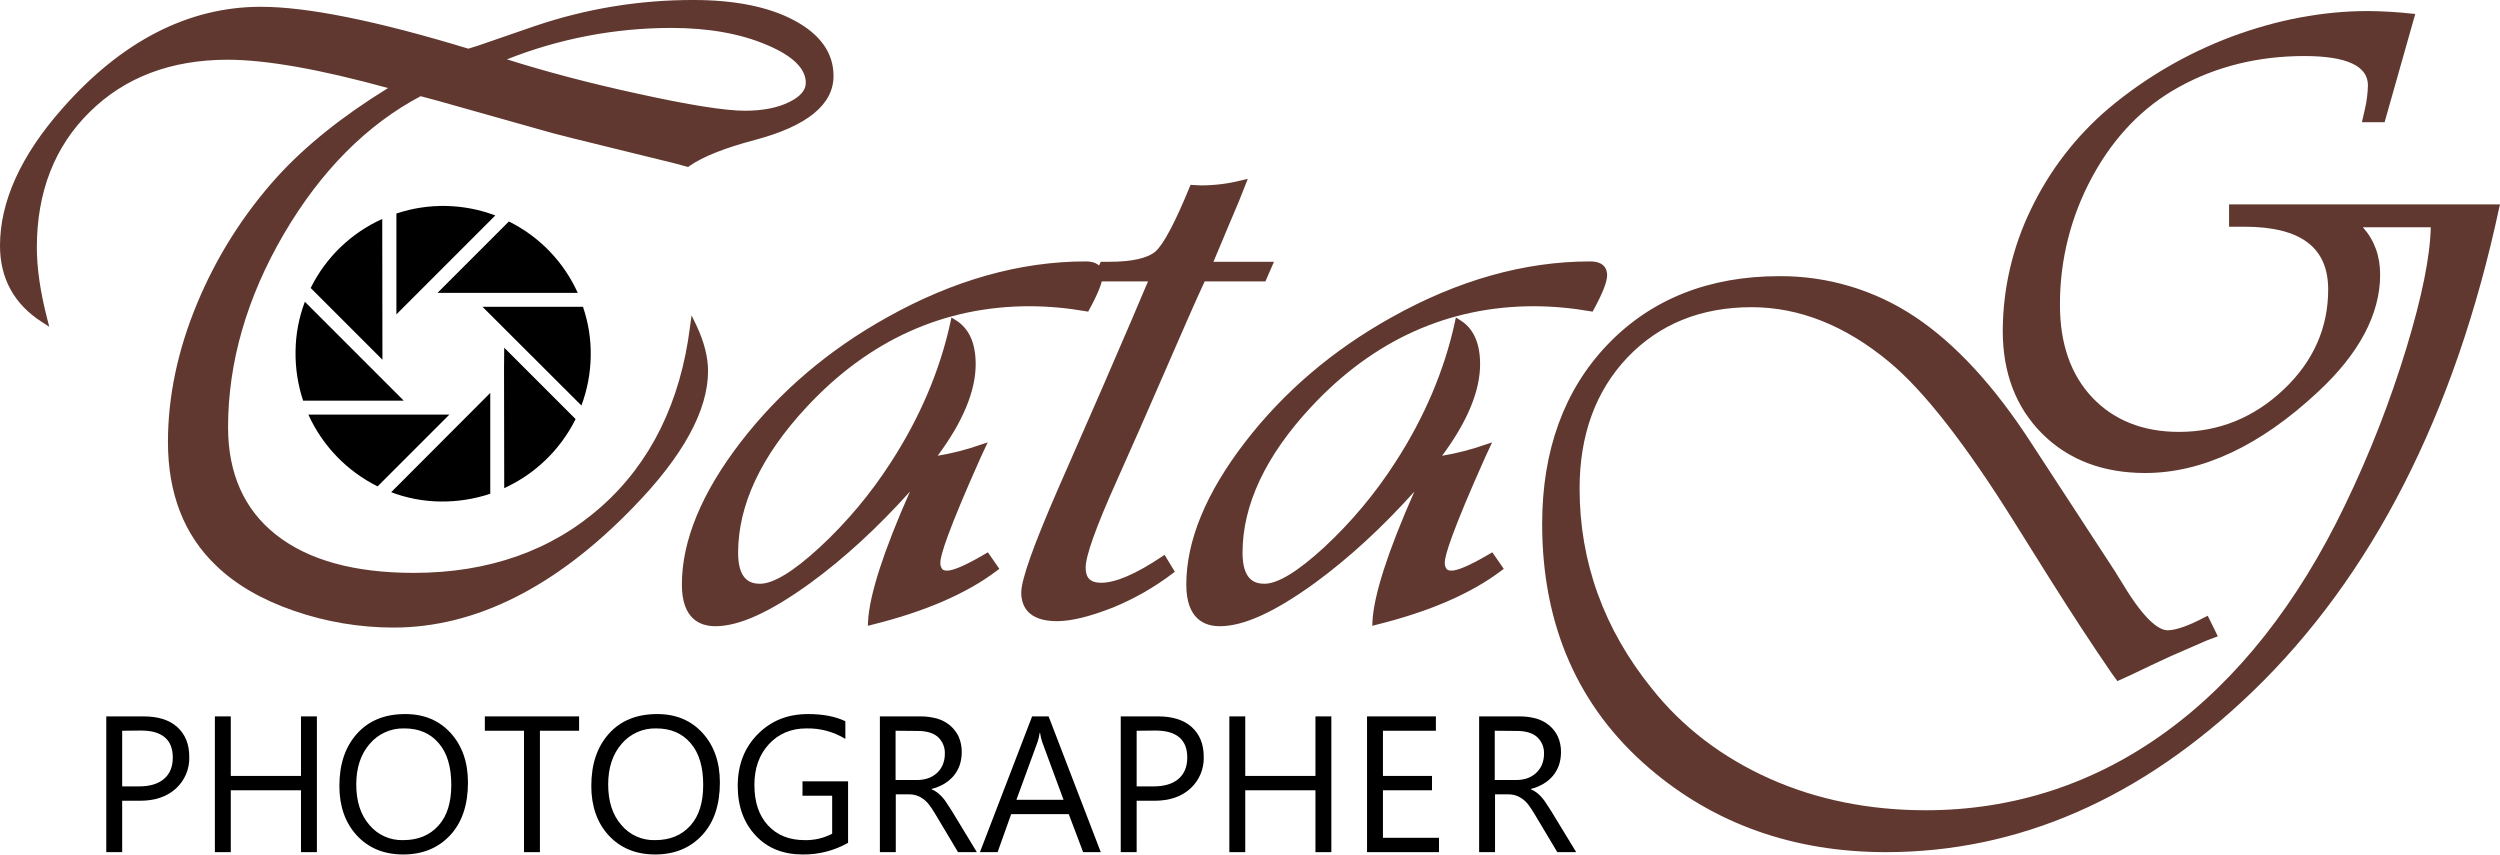
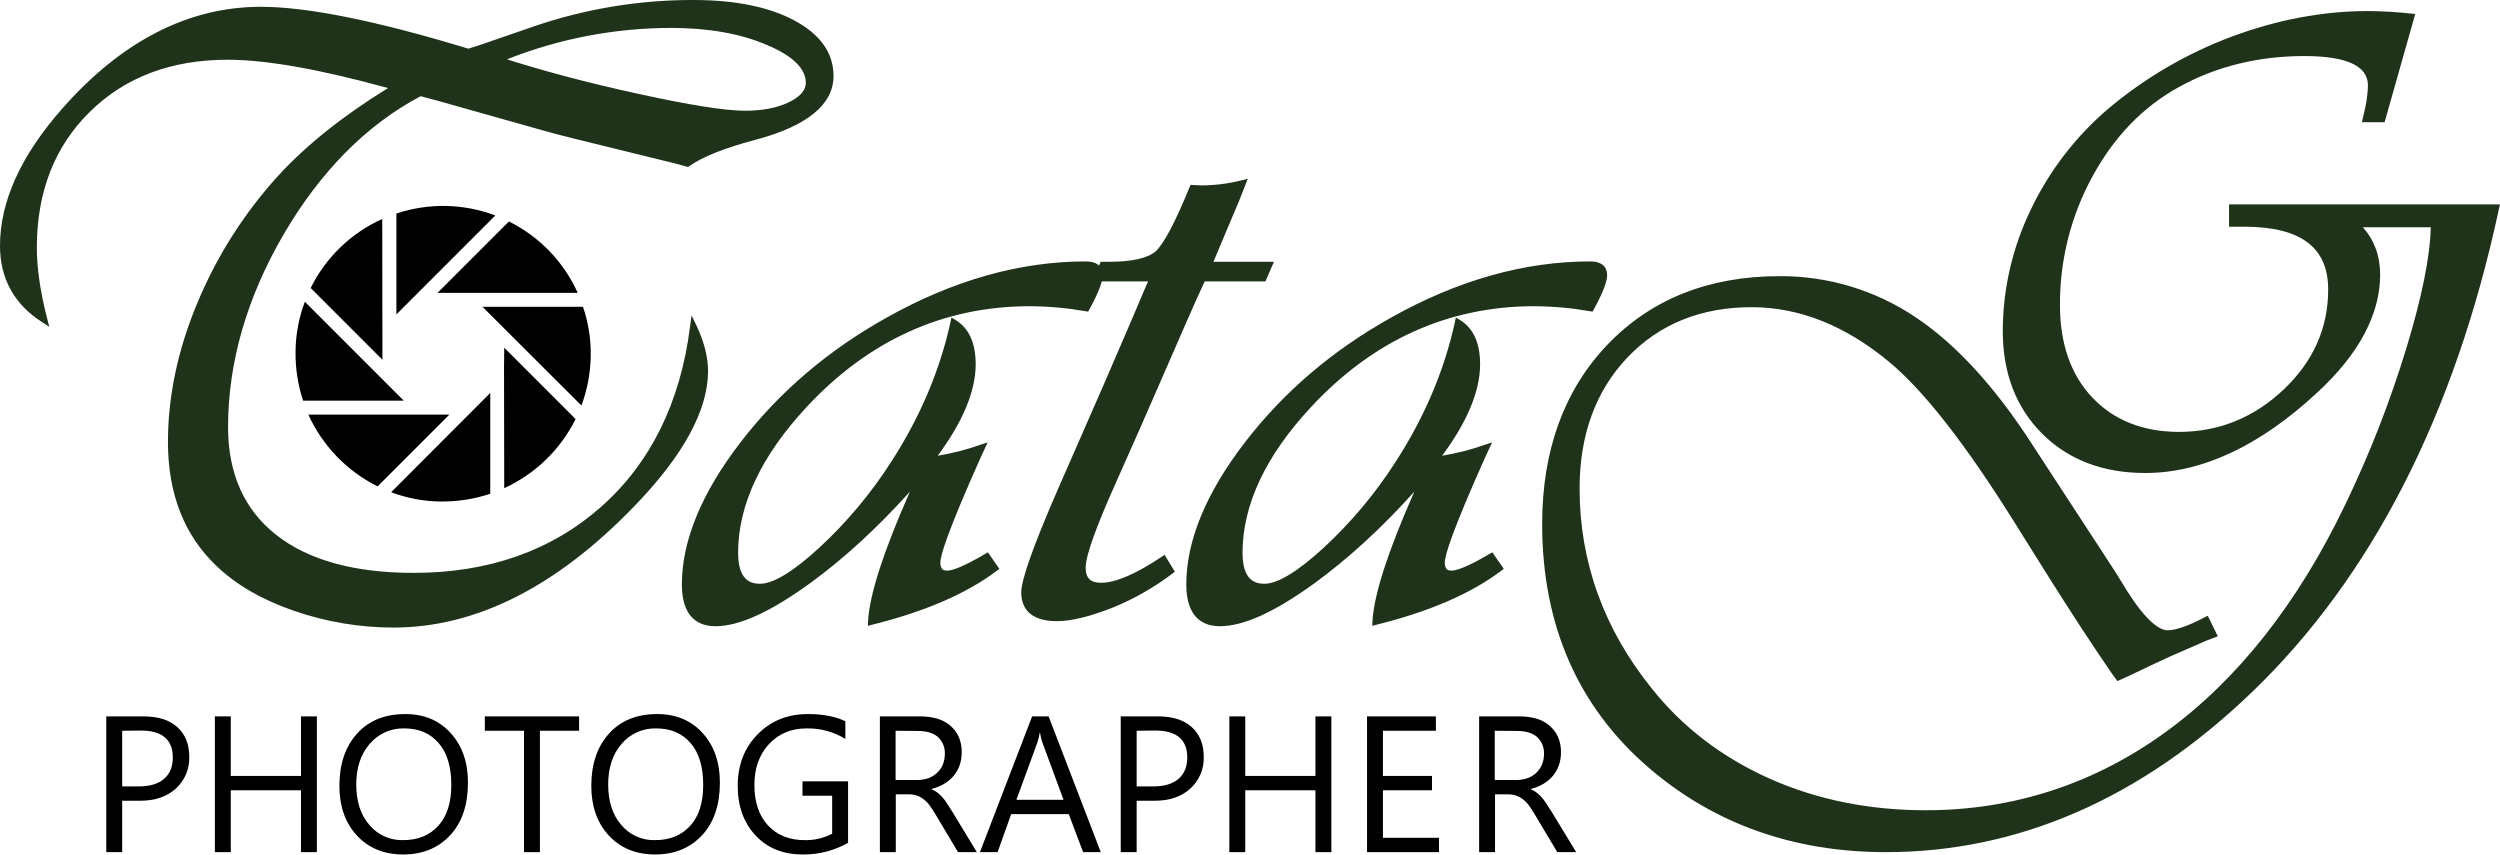
<svg xmlns="http://www.w3.org/2000/svg" viewBox="0 0 1289.1 440.6">
  <defs>
-     <style>.cls-1{fill:#60382f;}</style>
+     <style>.cls-1{fill:#1f321a;}</style>
  </defs>
  <g id="Шар_2" data-name="Шар 2">
    <g id="Шар_1-2" data-name="Шар 1">
      <path class="cls-1" d="M216.7,47.8q-42.75,22.35-71.8,72t-29,100.6c0,24.5,8.5,43.5,25.4,56.8s40.9,20,72.1,20q58.95,0,97.8-34.6t46.4-93.9c3.8,8.1,5.8,15.7,5.8,22.6q0,29.85-37.9,68.9Q266,321.85,203,321.8a153.16,153.16,0,0,1-50.6-8.5q-24.75-8.55-39.5-22.9C96.7,275,88.5,254.2,88.5,227.9c0-23.2,4.9-46.7,14.8-70.7a225,225,0,0,1,41.2-65.1q22.65-24.75,60-47.4Q148.4,29,117.4,29,72.85,29,45.1,56.4c-18.5,18.2-27.8,42-27.8,71.2,0,10.9,1.8,23.3,5.3,37C8.7,155.7,1.8,143.1,1.8,126.7q0-33.6,31.7-69.6Q79.1,5.2,134.5,5.3q36.15,0,107,21.7c3.1-1,4.9-1.6,5.5-1.8L276.5,15A248.49,248.49,0,0,1,357.6,1.7q31.65,0,51.1,10.3C421.6,18.9,428,28,428,39.2q0,20.85-39,31.2c-15.8,4.1-27.3,8.7-34.6,13.7l-6.6-1.8-20.8-5c-25.6-6.2-41.1-10.1-46.7-11.7L226,50.3C225.4,50.1,222.3,49.3,216.7,47.8Zm39.6-17c21.1,6.9,45.2,13.4,72.1,19.3S373.9,59,384.1,59c9.5,0,17.4-1.5,23.7-4.7s9.5-6.9,9.5-11.5c0-8.1-7-15.2-21-21.2s-30.7-9-50.1-9A232.21,232.21,0,0,0,256.3,30.8Z" />
      <path class="cls-1" d="M202.9,323.6a157.23,157.23,0,0,1-51.2-8.6c-16.6-5.7-30.2-13.6-40.2-23.3C95,276,86.6,254.6,86.6,227.9c0-23.3,5-47.3,15-71.3A227,227,0,0,1,143.1,91c14.4-15.8,33.6-31.2,57-45.6-35.2-9.7-63-14.6-82.7-14.6-29.1,0-53,9-71.1,26.9C28.2,75.4,19,99,19,127.6c0,10.7,1.8,23,5.3,36.6l1.1,4.3-3.7-2.4C7.3,156.9,0,143.6,0,126.7,0,103.9,10.8,80.1,32.1,56,62.7,21.2,97.2,3.5,134.5,3.5c24,0,60,7.3,107,21.6,3.8-1.2,4.7-1.5,5.1-1.6l29.3-10.1A252.16,252.16,0,0,1,357.6,0c21.3,0,38.8,3.5,51.9,10.5,13.5,7.2,20.3,16.8,20.3,28.7,0,14.7-13.6,25.8-40.3,32.9-15.5,4.1-27,8.6-34,13.5l-.7.5-7.4-2L326.6,79c-25.8-6.3-41.2-10.1-46.8-11.8L225.5,51.9c-.5-.1-3.4-.9-8.6-2.3-27.8,14.7-51.5,38.6-70.5,71-19.1,32.7-28.8,66.2-28.8,99.7,0,23.8,8.3,42.5,24.7,55.4,16.5,13.1,40.4,19.7,71,19.7,38.7,0,71.2-11.5,96.7-34.1s40.9-53.9,45.8-92.8l.8-5.9,2.6,5.4c3.9,8.3,5.9,16.2,5.9,23.3,0,20.3-12.9,43.9-38.4,70.1C286.8,302.7,245.2,323.6,202.9,323.6ZM117.4,27.2c20.7,0,50.2,5.3,87.5,15.8l3.9,1.1-3.5,2.1c-24.7,14.9-44.8,30.7-59.7,47.1a223.71,223.71,0,0,0-40.9,64.6C94.9,181.5,90,205,90,227.9c0,25.7,8,46.3,23.8,61.2,9.7,9.4,22.8,17,38.9,22.5a152.73,152.73,0,0,0,50.1,8.4c41.3,0,82.1-20.5,121.3-61,24.8-25.5,37.4-48.3,37.4-67.7a47,47,0,0,0-3.2-16.1c-5.9,36.9-21.4,66.8-46.1,88.7-26.1,23.2-59.4,35-99,35-31.4,0-56.1-6.9-73.2-20.4-17.3-13.6-26-33.2-26-58.2,0-34.1,9.8-68.3,29.3-101.5s43.8-57.7,72.5-72.7l.6-.3.7.2q8.4,2.25,9.3,2.4l54.3,15.3c5.5,1.6,21.2,5.6,46.7,11.7l20.8,5.1,5.9,1.6c7.4-4.9,19-9.5,34.4-13.5,25-6.7,37.7-16.6,37.7-29.5,0-10.6-6-19-18.5-25.6S378.2,3.4,357.5,3.4A247.94,247.94,0,0,0,277,16.6L247.5,26.8c-.7.2-2.5.8-5.6,1.8l-.5.2-.5-.2C194.1,14.3,158.2,7,134.5,7,98.2,7,64.7,24.3,34.7,58.3,14,81.8,3.5,104.8,3.5,126.7c0,14.3,5.3,25.4,16.3,33.8a147.28,147.28,0,0,1-4.3-32.9c0-29.6,9.5-54,28.3-72.5S87.4,27.2,117.4,27.2ZM384.2,60.6c-10.3,0-29.2-3-56.1-8.9s-51.2-12.4-72.3-19.3l-4.5-1.5,4.3-1.8a235.76,235.76,0,0,1,90.6-18.3c19.5,0,36.6,3.1,50.8,9.1,14.7,6.3,22.1,13.9,22.1,22.8,0,5.3-3.5,9.7-10.5,13.1C402.1,59,393.8,60.6,384.2,60.6Zm-122.8-30c19.9,6.3,42.5,12.3,67.4,17.7,26.7,5.9,45.3,8.8,55.3,8.8,9.1,0,16.9-1.5,22.9-4.5,5.7-2.8,8.5-6.1,8.5-9.9,0-7.3-6.7-13.9-20-19.5-13.7-5.9-30.4-8.8-49.4-8.8A230.06,230.06,0,0,0,261.4,30.6Z" />
      <path class="cls-1" d="M508.9,287.1l4,5.8c-15.5,11.7-36.7,20.8-63.6,27.5q1.05-22.35,26.4-77.1c-19.1,22.4-38.7,41.1-58.8,55.8s-36.2,22.2-48,22.2c-10.3,0-15.5-6.6-15.5-19.7q0-33.45,29.9-72.3t75.1-63.9q51-28.65,101.5-28.6c4.7,0,7.1,1.8,7.1,5.3q0,4.5-6.6,16.8a165.27,165.27,0,0,0-29.2-2.7q-67.65,0-116.3,52.5-35.85,38.55-35.9,76.4c0,11.8,4.4,17.7,13.1,17.7,7.4,0,18-6.4,31.9-19.2a230.59,230.59,0,0,0,37.2-44.4A219.49,219.49,0,0,0,492,166.5c6.3,3.8,9.5,10.9,9.5,21.3q0,21.45-21.7,49.4c7.1-.6,15.9-2.7,26.4-6.2l-1.8,3.8c-14,31.5-21,49.8-21,55.2q0,6.45,6,6C492.9,295.6,499.4,292.7,508.9,287.1Z" />
      <path class="cls-1" d="M368.9,322.9c-7.9,0-17.3-3.7-17.3-21.5,0-22.6,10.2-47.3,30.3-73.4s45.4-47.6,75.6-64.4c34.1-19.1,68.5-28.8,102.3-28.8,7.7,0,8.8,4.4,8.8,7.1,0,3.3-2.2,9.1-6.9,17.7l-.6,1.1-1.2-.2a171.44,171.44,0,0,0-28.9-2.6c-44.3,0-83,17.5-115,51.9-23.5,25.2-35.4,50.6-35.4,75.2,0,14.3,6.5,16,11.3,16,6.9,0,17.2-6.3,30.7-18.7a227.85,227.85,0,0,0,36.9-44.1c14.9-23,25.2-47.3,30.6-72.1l.5-2.4,2.1,1.3c6.9,4.2,10.4,11.8,10.4,22.8,0,13.8-6.6,29.7-19.6,47.2a130.71,130.71,0,0,0,21.9-5.6l3.9-1.3-3.5,7.5c-17.3,38.7-20.9,50.9-20.9,54.4a5,5,0,0,0,1,3.5c.6.6,1.6.8,3.1.7,2.3-.2,7.5-1.8,19-8.6l1.4-.8,5.9,8.5-1.3,1c-15.6,11.8-37.2,21.1-64.2,27.8l-2.3.6.1-2.3c.7-13.5,7.9-36,21.6-66.9-16.6,18.5-33.9,34.4-51.3,47.1C397.2,315.6,381.2,322.9,368.9,322.9ZM559.8,138.4c-33.2,0-67.1,9.5-100.6,28.4-29.8,16.5-54.9,37.8-74.6,63.4s-29.5,49.5-29.5,71.3c0,16.1,7.9,18,13.8,18,11.4,0,27.2-7.3,46.9-21.8,20-14.6,39.6-33.3,58.5-55.5l2.4-2.9-.9.1,2.4-3.1c14.2-18.2,21.3-34.5,21.3-48.3,0-8.6-2.2-14.6-6.6-18.3-5.6,24.3-15.9,48.1-30.5,70.7a238.31,238.31,0,0,1-37.5,44.8c-14.4,13.2-25.2,19.6-33.1,19.6-6.8,0-14.8-3.4-14.8-19.5,0-25.6,12.2-51.7,36.4-77.6,32.7-35.2,72.2-53.1,117.6-53.1a164.24,164.24,0,0,1,28.3,2.5c4.8-9.1,5.8-13.1,5.8-14.9C565.2,140.8,565.2,138.4,559.8,138.4ZM479.5,239l-2.3,5c-15.8,34.2-24.5,59.1-26,74.1,24.7-6.3,44.6-14.9,59.3-25.6l-2.1-3c-9,5.3-15.3,8-19.1,8.3a7.49,7.49,0,0,1-5.7-1.6,8.09,8.09,0,0,1-2.2-6.1c0-5.6,6.9-23.9,21.2-55.9l.1-.1c-8.9,2.8-16.6,4.5-22.9,5Z" />
      <path class="cls-1" d="M654.2,136.7l-2.9,6.6H620.1l-1.8,3.8q-4.2,8.85-22.8,51.8-7.5,17.55-21.3,48.3c-10.8,23.9-16.2,39.1-16.2,45.4s3.2,9.5,9.7,9.5c7.8,0,18.5-4.6,32.1-13.7l3.5,5.8a133.7,133.7,0,0,1-30.4,17.3c-11.4,4.7-20.8,7.1-28.1,7.1-11.1,0-16.6-4.4-16.6-13.1q0-9.3,18.6-52.3l23-52.5q19.2-44.55,22.4-52.3l2.2-5.1h-29l3.1-6.6h2.9c12.7,0,21.2-2,25.6-6s10.3-15.2,17.8-33.7c2.2.1,3.7.2,4.4.2a82.86,82.86,0,0,0,21-2.7c-1.6,4.3-4.5,11.3-8.6,21L625,131.4l-2.2,5.1h31.4v.2Z" />
      <path class="cls-1" d="M545,320.3c-15.2,0-18.4-8.1-18.4-14.8,0-6.5,6.1-23.8,18.8-53l23-52.5c12.8-29.5,20.3-47.1,22.4-52.2l1.2-2.7H562.9l4.7-10.1h4c12.2,0,20.4-1.9,24.4-5.5,4.1-3.8,10-14.9,17.4-33l.5-1.2,1.3.1c2.2.1,3.6.2,4.3.2A84.89,84.89,0,0,0,640.1,93l3.3-.8-1.2,3.1c-1.6,4.3-4.5,11.4-8.7,21.1L625.7,135h31.2l-4.4,10.1H621.2l-1.3,2.8c-2.8,5.9-10.4,23.3-22.8,51.8-5,11.6-12.2,27.9-21.3,48.3-10.6,23.6-16,38.6-16,44.7,0,5.4,2.5,7.8,8,7.8,7.4,0,17.9-4.5,31.2-13.4l1.5-1,5.3,8.7-1.3,1a136.42,136.42,0,0,1-30.7,17.5C562.3,317.8,552.6,320.3,545,320.3Zm23.3-178.7h28.9l-3.3,7.5c-2.1,5.1-9.6,22.7-22.4,52.3l-23,52.5c-12.2,28.3-18.5,45.6-18.5,51.6,0,4.9,1.5,11.3,14.9,11.3,7.1,0,16.4-2.3,27.5-7a132.5,132.5,0,0,0,28.7-16.1l-1.8-2.9c-13.3,8.8-23.6,13-31.6,13-7.4,0-11.5-4-11.5-11.3,0-6.7,5.3-21.8,16.3-46.1,9.1-20.4,16.3-36.7,21.3-48.3,12.4-28.5,20-46,22.8-51.9l2.2-4.8H650l1.4-3.1H620.2l3.3-7.5,6.6-15.9c3.2-7.6,5.7-13.6,7.4-17.9a85.88,85.88,0,0,1-18.2,1.9c-.6,0-1.7,0-3.3-.1-7.5,18.2-13.3,29-17.8,33.1-4.7,4.3-13.5,6.4-26.8,6.4h-1.8Z" />
      <path class="cls-1" d="M769,287.1l4,5.8c-15.5,11.7-36.7,20.8-63.6,27.5q1.05-22.35,26.4-77.1c-19.1,22.4-38.7,41.1-58.8,55.8s-36.2,22.2-48,22.2c-10.3,0-15.5-6.6-15.5-19.7q0-33.45,29.9-72.3t75.1-63.9q51-28.65,101.5-28.6c4.7,0,7.1,1.8,7.1,5.3q0,4.5-6.6,16.8a165.27,165.27,0,0,0-29.2-2.7q-67.65,0-116.3,52.5-35.85,38.55-35.9,76.4c0,11.8,4.4,17.7,13.1,17.7,7.4,0,18-6.4,31.9-19.2a230.59,230.59,0,0,0,37.2-44.4,219.49,219.49,0,0,0,30.8-72.7c6.4,3.8,9.5,10.9,9.5,21.3q0,21.45-21.7,49.4c7.1-.6,15.9-2.7,26.4-6.2l-1.8,3.8c-14,31.5-21,49.8-21,55.2q0,6.45,6,6C753,295.6,759.5,292.7,769,287.1Z" />
      <path class="cls-1" d="M629,322.9c-7.9,0-17.3-3.7-17.3-21.5,0-22.6,10.2-47.3,30.3-73.4s45.4-47.6,75.6-64.4c34.1-19.1,68.5-28.8,102.3-28.8,7.7,0,8.8,4.4,8.8,7.1,0,3.3-2.2,9.1-6.9,17.7l-.6,1.1-1.2-.2a171.44,171.44,0,0,0-28.9-2.6c-44.3,0-83,17.5-115,51.9-23.5,25.2-35.4,50.6-35.4,75.2,0,14.3,6.5,16,11.3,16,6.9,0,17.2-6.3,30.7-18.7a227.85,227.85,0,0,0,36.9-44.1c14.9-23,25.2-47.3,30.6-72.1l.5-2.4,2.1,1.3c6.9,4.2,10.4,11.8,10.4,22.8,0,13.8-6.6,29.7-19.6,47.2a130.71,130.71,0,0,0,21.9-5.6l3.9-1.3-3.5,7.5C748.6,274.3,745,286.5,745,290a5,5,0,0,0,1,3.5c.6.6,1.6.8,3.1.7,2.3-.2,7.5-1.8,19-8.6l1.4-.8,5.9,8.5-1.3,1c-15.6,11.8-37.2,21.1-64.2,27.8l-2.3.6.1-2.3c.7-13.5,7.9-36,21.6-66.9-16.6,18.5-33.9,34.4-51.3,47.1C657.3,315.6,641.3,322.9,629,322.9ZM819.9,138.4c-33.2,0-67.1,9.5-100.6,28.4-29.8,16.5-54.9,37.8-74.6,63.4s-29.5,49.5-29.5,71.3c0,16.1,7.9,18,13.8,18,11.4,0,27.2-7.3,46.9-21.8,20-14.6,39.6-33.3,58.5-55.5l2.4-2.9-.9.1,2.4-3.1c14.2-18.2,21.3-34.5,21.3-48.3,0-8.6-2.2-14.6-6.6-18.3-5.6,24.3-15.9,48.1-30.5,70.7A238.31,238.31,0,0,1,685,285.2c-14.4,13.2-25.2,19.6-33.1,19.6-6.8,0-14.8-3.4-14.8-19.5,0-25.6,12.2-51.7,36.4-77.6,32.7-35.2,72.2-53.1,117.6-53.1a164.24,164.24,0,0,1,28.3,2.5c4.8-9.1,5.8-13.1,5.8-14.9C825.3,140.8,825.3,138.4,819.9,138.4ZM739.6,239l-2.3,5c-15.8,34.2-24.5,59.1-26,74.1,24.7-6.3,44.6-14.9,59.3-25.6l-2.1-3c-9,5.3-15.3,8-19.1,8.3a7.49,7.49,0,0,1-5.7-1.6,8.09,8.09,0,0,1-2.2-6.1c0-5.6,6.9-23.9,21.2-55.9l.1-.1c-8.9,2.8-16.6,4.5-22.9,5Z" />
      <path class="cls-1" d="M1150.7,107.6h135.8q-34.05,159.3-127,248.5-85.05,81.45-187.2,81.5-70.95,0-121-43-54.45-46.8-54.5-124.5,0-56.55,33.2-91.3T917.3,144a121.7,121.7,0,0,1,69,20.7q31.2,20.7,59.7,65l42.8,65.6c3.4,5.5,5.5,8.9,6.4,10.4,8.9,13.9,16.2,20.8,22.2,20.8,4.4,0,11.1-2.3,19.9-6.9l3.5,7.3-4,1.6-18.8,8.2c-4,1.8-11,5.1-21,10l-4.9,2.2-2.2-3.1c-9.5-13.7-20-29.8-31.7-48.3l-18.6-29.7q-37.65-60.3-64.7-82.6-34.35-28.65-72-28.6-40,0-65.3,26.5c-16.8,17.6-25.1,40.6-25.1,68.8q0,57.6,37.7,104.3,24.15,30.3,61.4,46.9t81.1,16.5q68.85,0,125-40.8T1210.8,261a553.88,553.88,0,0,0,31.6-80.9q12.75-41.85,12.7-64.7h-41c7.5,6.8,11.3,15.5,11.3,26.1q0,29.85-31.7,59.4-44.25,41.25-87.7,41.2-32.1,0-52-19.8c-13.2-13.2-19.8-30.5-19.8-51.7a142.24,142.24,0,0,1,14.3-61.8,155,155,0,0,1,39.8-51.6,213,213,0,0,1,62.8-36.6q35-13,69.7-13.1A216.09,216.09,0,0,1,1243,8.8l-15,52.8h-8.2l1.1-4.9a63.55,63.55,0,0,0,1.5-12.4c0-11.2-11.5-16.8-34.6-16.8q-36.3,0-65.6,16.2c-18.8,10.3-33.8,25.9-45.2,46.7a138,138,0,0,0-17.1,67.3q0,30.6,17.2,48.8c11.4,12.2,26.8,18.3,46,18.3q31.65,0,55.2-22.4t23.5-52.7q0-34-45.2-34.1h-6l.1-8Z" />
      <path class="cls-1" d="M972.4,439.4c-47.5,0-88.6-14.6-122.1-43.4-36.6-31.4-55.1-73.7-55.1-125.8,0-37.9,11.3-69.1,33.7-92.5s52.2-35.3,88.6-35.3a124.62,124.62,0,0,1,70,21c20.9,13.9,41.1,35.9,60.2,65.5l42.8,65.6c3.4,5.5,5.6,9,6.5,10.5,10.5,16.5,17.1,20,20.7,20,4.1,0,10.6-2.2,19.1-6.7l1.6-.8,5.2,10.6-5.8,2.2-18.8,8.2q-6,2.7-21,9.9l-6.2,2.8-3.1-4.3c-9.5-13.8-20.1-30-31.7-48.4l-18.6-29.7c-24.9-39.8-46.5-67.5-64.3-82.2-22.5-18.7-46.3-28.2-70.9-28.2-26.1,0-47.6,8.7-64,25.9s-24.7,40-24.7,67.6c0,37.8,12.5,72.5,37.3,103.2,15.8,19.9,36.3,35.5,60.7,46.4s51.5,16.3,80.4,16.3c45.3,0,87-13.6,123.9-40.4s68.1-66.3,92.5-117.2a565.93,565.93,0,0,0,31.5-80.6c8.1-26.6,12.3-47.6,12.6-62.4h-35c5.9,6.6,8.9,14.8,8.9,24.4,0,20.3-10.8,40.8-32.2,60.6-29.7,27.7-59.7,41.7-88.9,41.7-21.8,0-39.7-6.8-53.2-20.3s-20.3-31.3-20.3-53a144.48,144.48,0,0,1,14.5-62.6,157.36,157.36,0,0,1,40.2-52.2,217.73,217.73,0,0,1,63.3-36.9c23.4-8.7,47-13.2,70.3-13.2A217.86,217.86,0,0,1,1243.3,7l2.1.2L1229.6,63h-11.7l1.6-7a60,60,0,0,0,1.5-12c0-10-11-15.1-32.8-15.1-23.8,0-45.6,5.4-64.7,16-18.4,10.1-33.4,25.6-44.5,46a136.87,136.87,0,0,0-16.8,66.5c0,19.8,5.6,35.9,16.7,47.6s26.1,17.7,44.7,17.7c20.6,0,38.7-7.4,54-21.9s22.9-31.8,22.9-51.5c0-21.8-14.2-32.4-43.4-32.4h-7.7V105.4h139.7l-.5,2.1c-22.7,106-65.6,190-127.4,249.4C1104,411.9,1040.6,439.4,972.4,439.4Zm-55-293.5c-35.4,0-64.3,11.5-86,34.2s-32.7,53-32.7,90.1c0,51.1,18.1,92.5,53.9,123.2,32.9,28.2,73.2,42.5,119.8,42.5,67.3,0,129.9-27.3,186-81,60.9-58.6,103.3-141.2,126-245.5H1152.5v4.5h4.2c31.2,0,46.9,12.1,46.9,35.9,0,20.6-8.1,38.8-24,54s-34.9,22.9-56.4,22.9c-19.6,0-35.5-6.3-47.2-18.8s-17.6-29.3-17.6-50a140.23,140.23,0,0,1,17.3-68.2c11.5-21,26.9-37,45.9-47.4,19.7-10.9,42-16.4,66.4-16.4,24.1,0,36.3,6.3,36.3,18.6a60.88,60.88,0,0,1-1.6,12.8l-.6,2.8h4.7l13.9-49.2c-7.6-.7-14.3-1.1-19.9-1.1-22.9,0-46.1,4.4-69.1,13a210.91,210.91,0,0,0-62.3,36.3,153.91,153.91,0,0,0-39.3,51,140.33,140.33,0,0,0-14.1,61c0,20.7,6.5,37.7,19.3,50.5s29.9,19.3,50.7,19.3c28.4,0,57.5-13.7,86.6-40.7,20.7-19.2,31.1-38.8,31.1-58.1,0-10.2-3.5-18.3-10.7-24.8l-3.4-3h47.3V116c0,15.3-4.3,37.2-12.8,65.2a556.71,556.71,0,0,1-31.7,81.1c-24.7,51.4-56.2,91.3-93.6,118.5s-79.9,41.1-126,41.1c-29.4,0-56.9-5.6-81.8-16.7s-45.8-27-62-47.4c-25.2-31.3-38-66.8-38-105.4,0-28.5,8.6-52.1,25.6-70s39.4-27,66.5-27c25.4,0,50,9.8,73.1,29,18.1,15,40,42.9,65.1,83l18.6,29.7c11.6,18.3,22.2,34.5,31.6,48.2l1.4,1.9,3.6-1.6c10-4.8,17.1-8.2,21.1-10l18.8-8.2,2.3-.9-1.9-4c-8.4,4.2-14.7,6.3-19.1,6.3-6.6,0-14.3-7.1-23.6-21.6-.9-1.5-3-5-6.4-10.4L1045,231.3c-18.8-29.2-38.8-50.9-59.2-64.5A119.63,119.63,0,0,0,917.4,145.9Z" />
      <path d="M159,213.8a76.81,76.81,0,0,0,35.7,37l37-37Z" />
      <path d="M157.2,155.6a74.06,74.06,0,0,0-4.8,25.5,76.92,76.92,0,0,0,3.9,25.5h51.9Z" />
      <path d="M197.1,112.9a76,76,0,0,0-36.9,35.6l37,37Z" />
      <path d="M201.7,253.8a73.94,73.94,0,0,0,25.4,4.8,78.15,78.15,0,0,0,25.7-4v-52Z" />
      <path d="M259.9,189.5h0l.1,62.2a76.64,76.64,0,0,0,36.8-35.6L260,179.3l-.1,10.2Z" />
      <path d="M255.4,111.1a76.13,76.13,0,0,0-51-1v52Z" />
      <path d="M297.9,151a76,76,0,0,0-35.5-36.8L225.6,151Z" />
      <path d="M299.8,209.1a75.9,75.9,0,0,0,4.8-25.4,74.09,74.09,0,0,0-4-25.5H248.8Z" />
      <path d="M812.75,439.4H803l-11.7-19.6a54.9,54.9,0,0,0-3.1-4.7,15.15,15.15,0,0,0-3.1-3.1,12.39,12.39,0,0,0-3.4-1.8,13.09,13.09,0,0,0-4.1-.6h-6.7v29.8h-8.2v-70h20.9a32.39,32.39,0,0,1,8.5,1.1,18.62,18.62,0,0,1,6.7,3.5,17.13,17.13,0,0,1,4.5,5.8,19.05,19.05,0,0,1,1.6,8.2,20.46,20.46,0,0,1-1.1,6.7,18.1,18.1,0,0,1-3.1,5.4,19.45,19.45,0,0,1-4.9,4.1,24.52,24.52,0,0,1-6.4,2.6v.2a13.28,13.28,0,0,1,3.1,1.8,18.78,18.78,0,0,1,2.5,2.4,19.2,19.2,0,0,1,2.3,3.1c.8,1.2,1.6,2.5,2.6,4Zm-42-62.6v25.4h11.1a17.47,17.47,0,0,0,5.7-.9,12.88,12.88,0,0,0,4.5-2.7,12.46,12.46,0,0,0,3-4.2,14.71,14.71,0,0,0,1.1-5.6,11.17,11.17,0,0,0-3.6-8.8c-2.4-2.1-5.9-3.1-10.5-3.1l-11.3-.1Z" />
      <path d="M63,412.9v26.5H54.8v-70H74c7.5,0,13.3,1.8,17.4,5.5s6.2,8.8,6.2,15.4a21.16,21.16,0,0,1-6.9,16.3c-4.6,4.2-10.8,6.3-18.5,6.3Zm0-36.1v28.7h8.6c5.7,0,10-1.3,13-3.9s4.5-6.2,4.5-11c0-9.2-5.5-13.9-16.4-13.9l-9.7.1Z" />
      <path d="M163.4,439.4h-8.2V407.5H119v31.9h-8.2v-70H119v30.7h36.2V369.4h8.2Z" />
      <path d="M298.6,376.8H278.4v62.6h-8.2V376.8H250v-7.4h48.6v7.4Z" />
      <path d="M337.8,440.6c-9.9,0-17.9-3.3-23.9-9.8s-9-15.1-9-25.5c0-11.3,3-20.2,9.1-27s14.4-10.1,24.9-10.1c9.7,0,17.5,3.3,23.4,9.8s8.9,15,8.9,25.5c0,11.4-3,20.5-9.1,27.1S347.9,440.6,337.8,440.6Zm.6-65a22.54,22.54,0,0,0-17.9,8c-4.6,5.3-6.9,12.3-6.9,20.9s2.2,15.6,6.7,20.8a21.79,21.79,0,0,0,17.5,7.9c7.7,0,13.7-2.5,18.2-7.5s6.6-12,6.6-21c0-9.2-2.1-16.4-6.4-21.4C351.8,378.1,345.9,375.6,338.4,375.6Z" />
      <path d="M437.3,434.6a46.32,46.32,0,0,1-23.4,6c-10,0-18.1-3.2-24.2-9.7s-9.3-15-9.3-25.6c0-10.8,3.4-19.7,10.3-26.7s15.5-10.4,26-10.4c7.6,0,14,1.2,19.2,3.7V381a36.84,36.84,0,0,0-20.1-5.4c-7.8,0-14.3,2.7-19.3,8.1s-7.5,12.4-7.5,21c0,8.9,2.3,15.8,7,20.9s11,7.6,18.9,7.6a28.94,28.94,0,0,0,14.2-3.3V410.3H413.8v-7.4h23.5v31.7Z" />
      <path d="M503.7,439.4H494l-11.7-19.6a54.9,54.9,0,0,0-3.1-4.7,15.15,15.15,0,0,0-3.1-3.1,12.39,12.39,0,0,0-3.4-1.8,13.09,13.09,0,0,0-4.1-.6h-6.7v29.8h-8.2v-70h20.9a32.39,32.39,0,0,1,8.5,1.1,18.62,18.62,0,0,1,6.7,3.5,17.13,17.13,0,0,1,4.5,5.8,19.05,19.05,0,0,1,1.6,8.2,20.46,20.46,0,0,1-1.1,6.7,18.1,18.1,0,0,1-3.1,5.4,19.45,19.45,0,0,1-4.9,4.1,24.52,24.52,0,0,1-6.4,2.6v.2a13.28,13.28,0,0,1,3.1,1.8,18.78,18.78,0,0,1,2.5,2.4,19.2,19.2,0,0,1,2.3,3.1c.8,1.2,1.6,2.5,2.6,4Zm-41.9-62.6v25.4h11.1a17.47,17.47,0,0,0,5.7-.9,12.88,12.88,0,0,0,4.5-2.7,12.46,12.46,0,0,0,3-4.2,14.71,14.71,0,0,0,1.1-5.6,11.17,11.17,0,0,0-3.6-8.8c-2.4-2.1-5.9-3.1-10.5-3.1l-11.3-.1Z" />
      <path d="M567.6,439.4h-9.1l-7.4-19.6H521.4l-7,19.6h-9.1l26.9-70h8.5Zm-19.2-27-11-29.8a27.52,27.52,0,0,1-1.1-4.7h-.2a27.44,27.44,0,0,1-1.1,4.7l-10.9,29.8Z" />
      <path d="M586.1,412.9v26.5h-8.2v-70h19.2c7.5,0,13.3,1.8,17.4,5.5s6.2,8.8,6.2,15.4a21.16,21.16,0,0,1-6.9,16.3c-4.6,4.2-10.8,6.3-18.5,6.3Zm0-36.1v28.7h8.6c5.7,0,10-1.3,13-3.9s4.5-6.2,4.5-11c0-9.2-5.5-13.9-16.4-13.9l-9.7.1Z" />
      <path d="M686.5,439.4h-8.2V407.5H642.1v31.9h-8.2v-70h8.2v30.7h36.2V369.4h8.2Z" />
      <path d="M742,439.4H704.9v-70h35.5v7.4H713.1v23.3h25.3v7.4H713.1V432H742v7.4Z" />
      <path d="M207.9,440.6c-9.9,0-17.9-3.3-23.9-9.8s-9-15.1-9-25.5c0-11.3,3-20.2,9.1-27s14.4-10.1,24.9-10.1c9.7,0,17.5,3.3,23.4,9.8s8.9,15,8.9,25.5c0,11.4-3,20.5-9.1,27.1S218,440.6,207.9,440.6Zm.6-65a22.54,22.54,0,0,0-17.9,8c-4.6,5.3-6.9,12.3-6.9,20.9s2.2,15.6,6.7,20.8a21.79,21.79,0,0,0,17.5,7.9c7.7,0,13.7-2.5,18.2-7.5s6.6-12,6.6-21c0-9.2-2.1-16.4-6.4-21.4C221.9,378.1,216,375.6,208.5,375.6Z" />
    </g>
  </g>
</svg>
